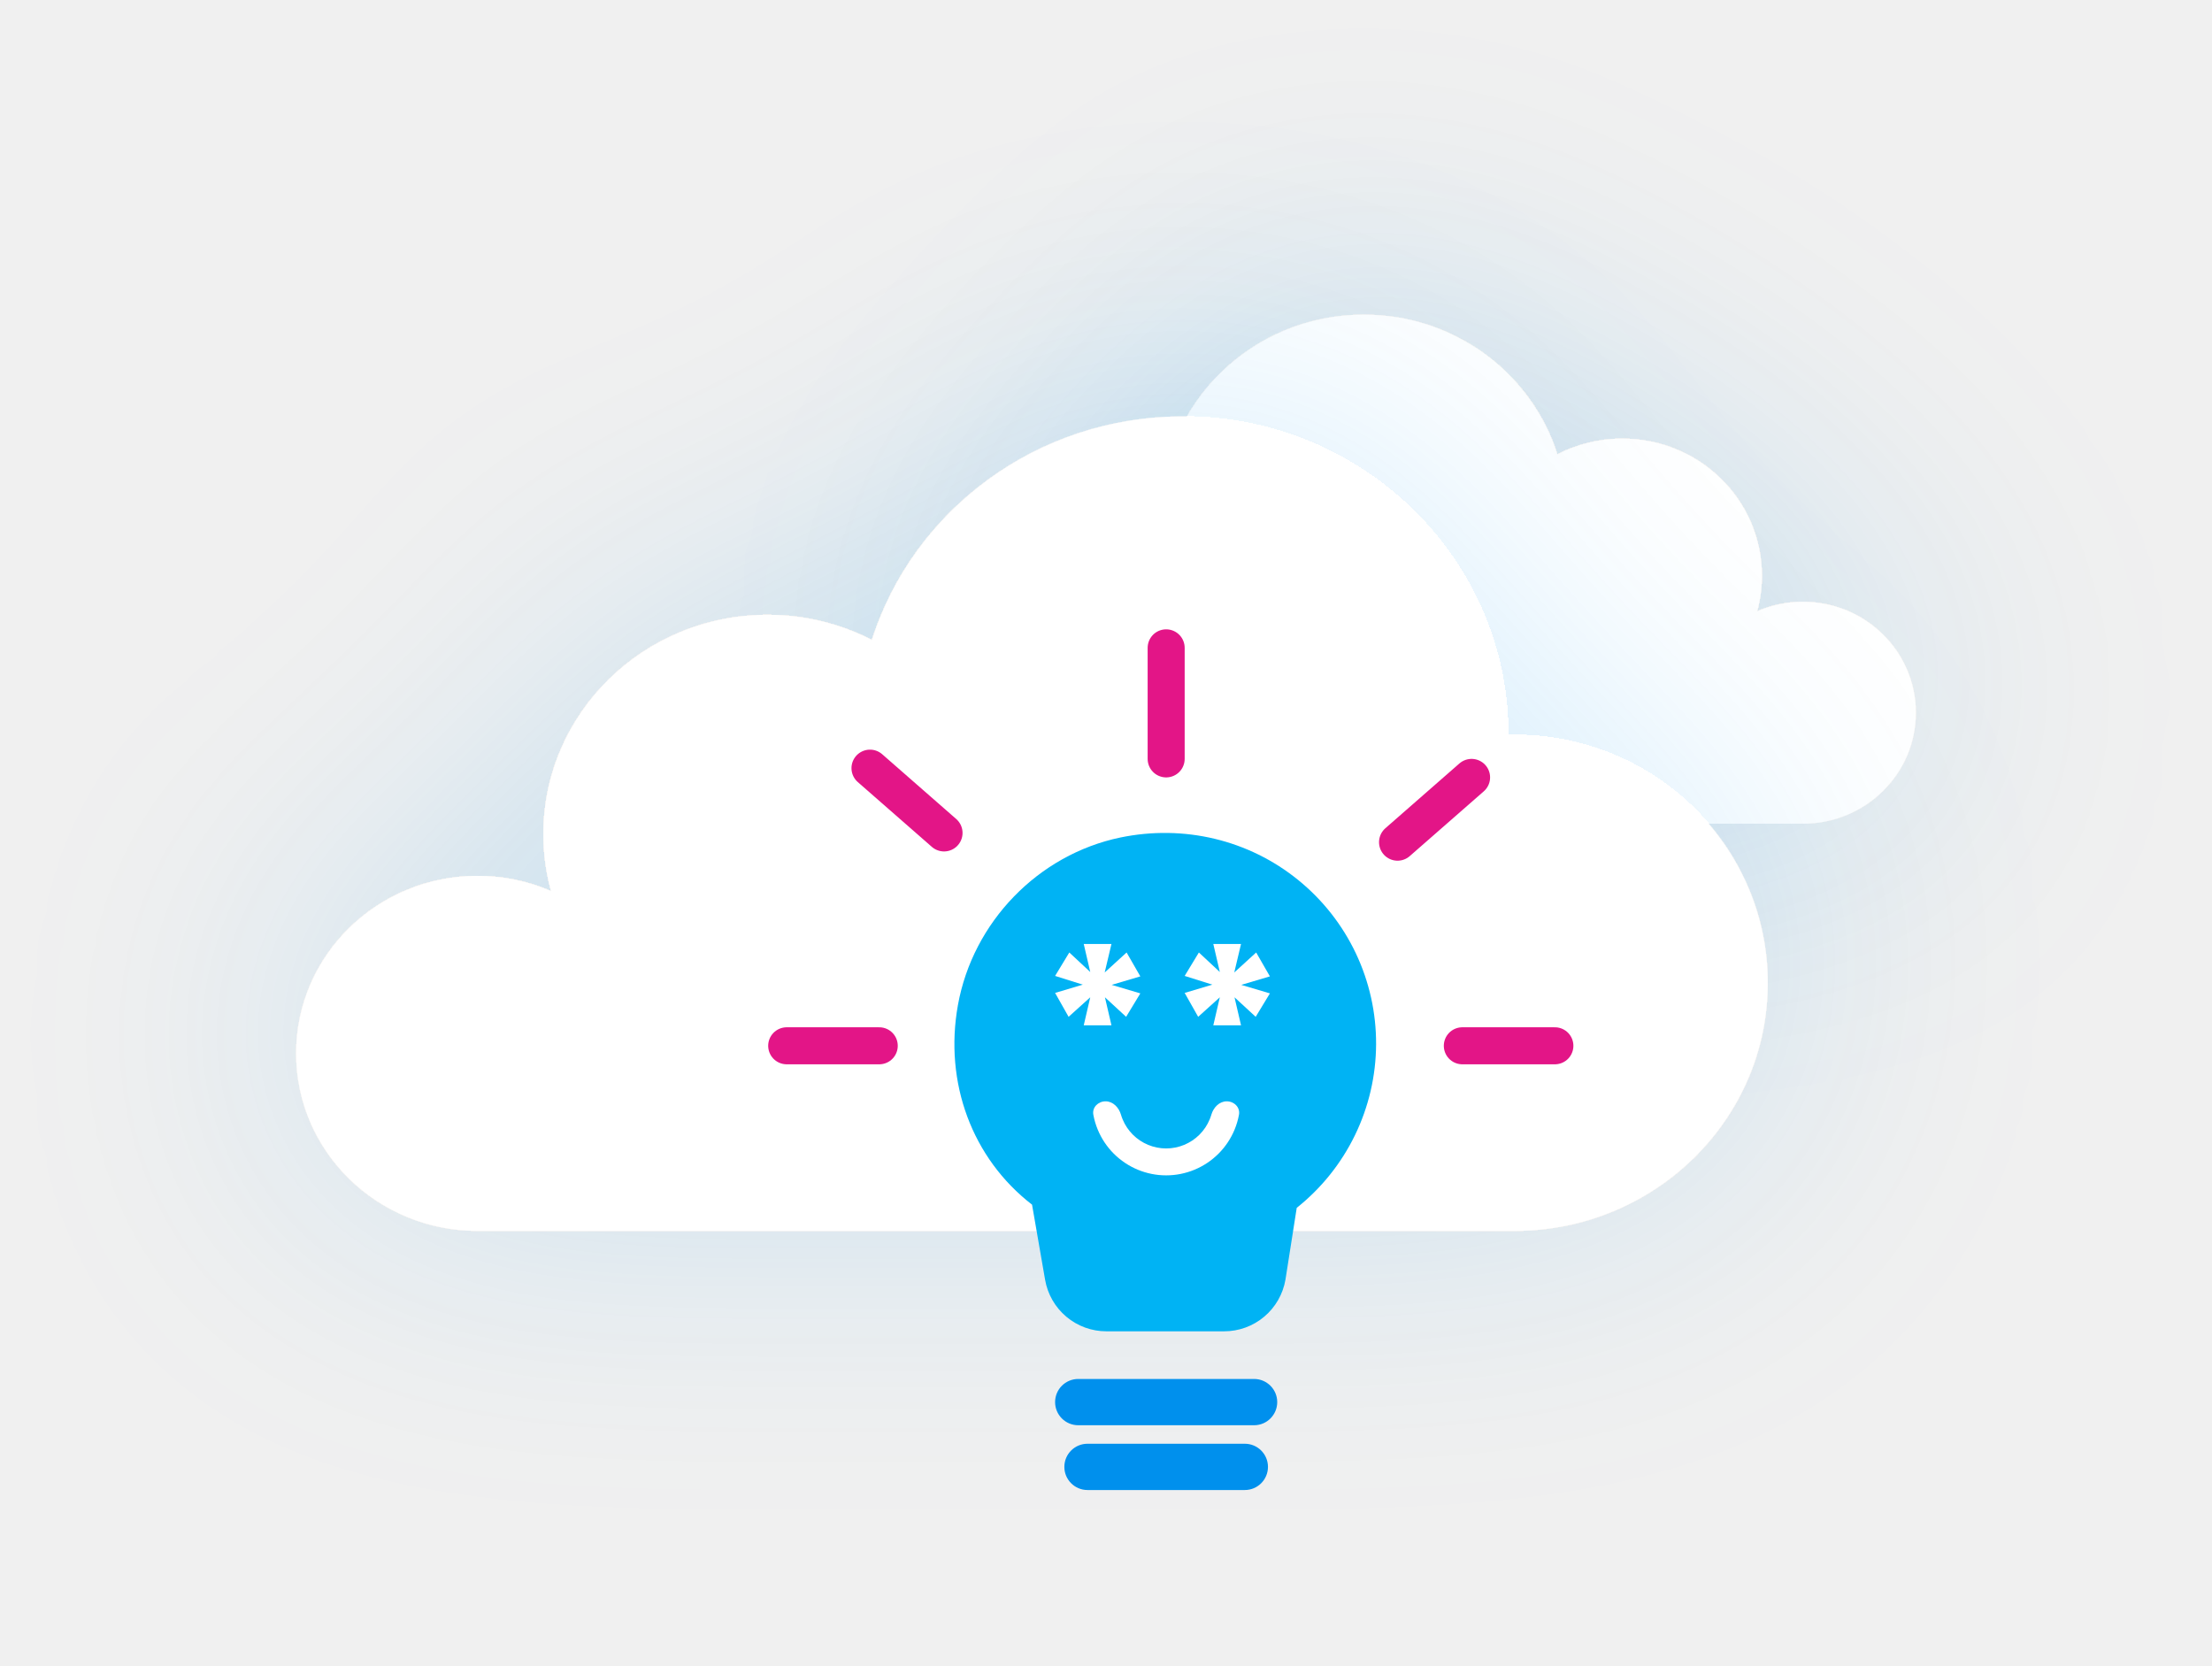
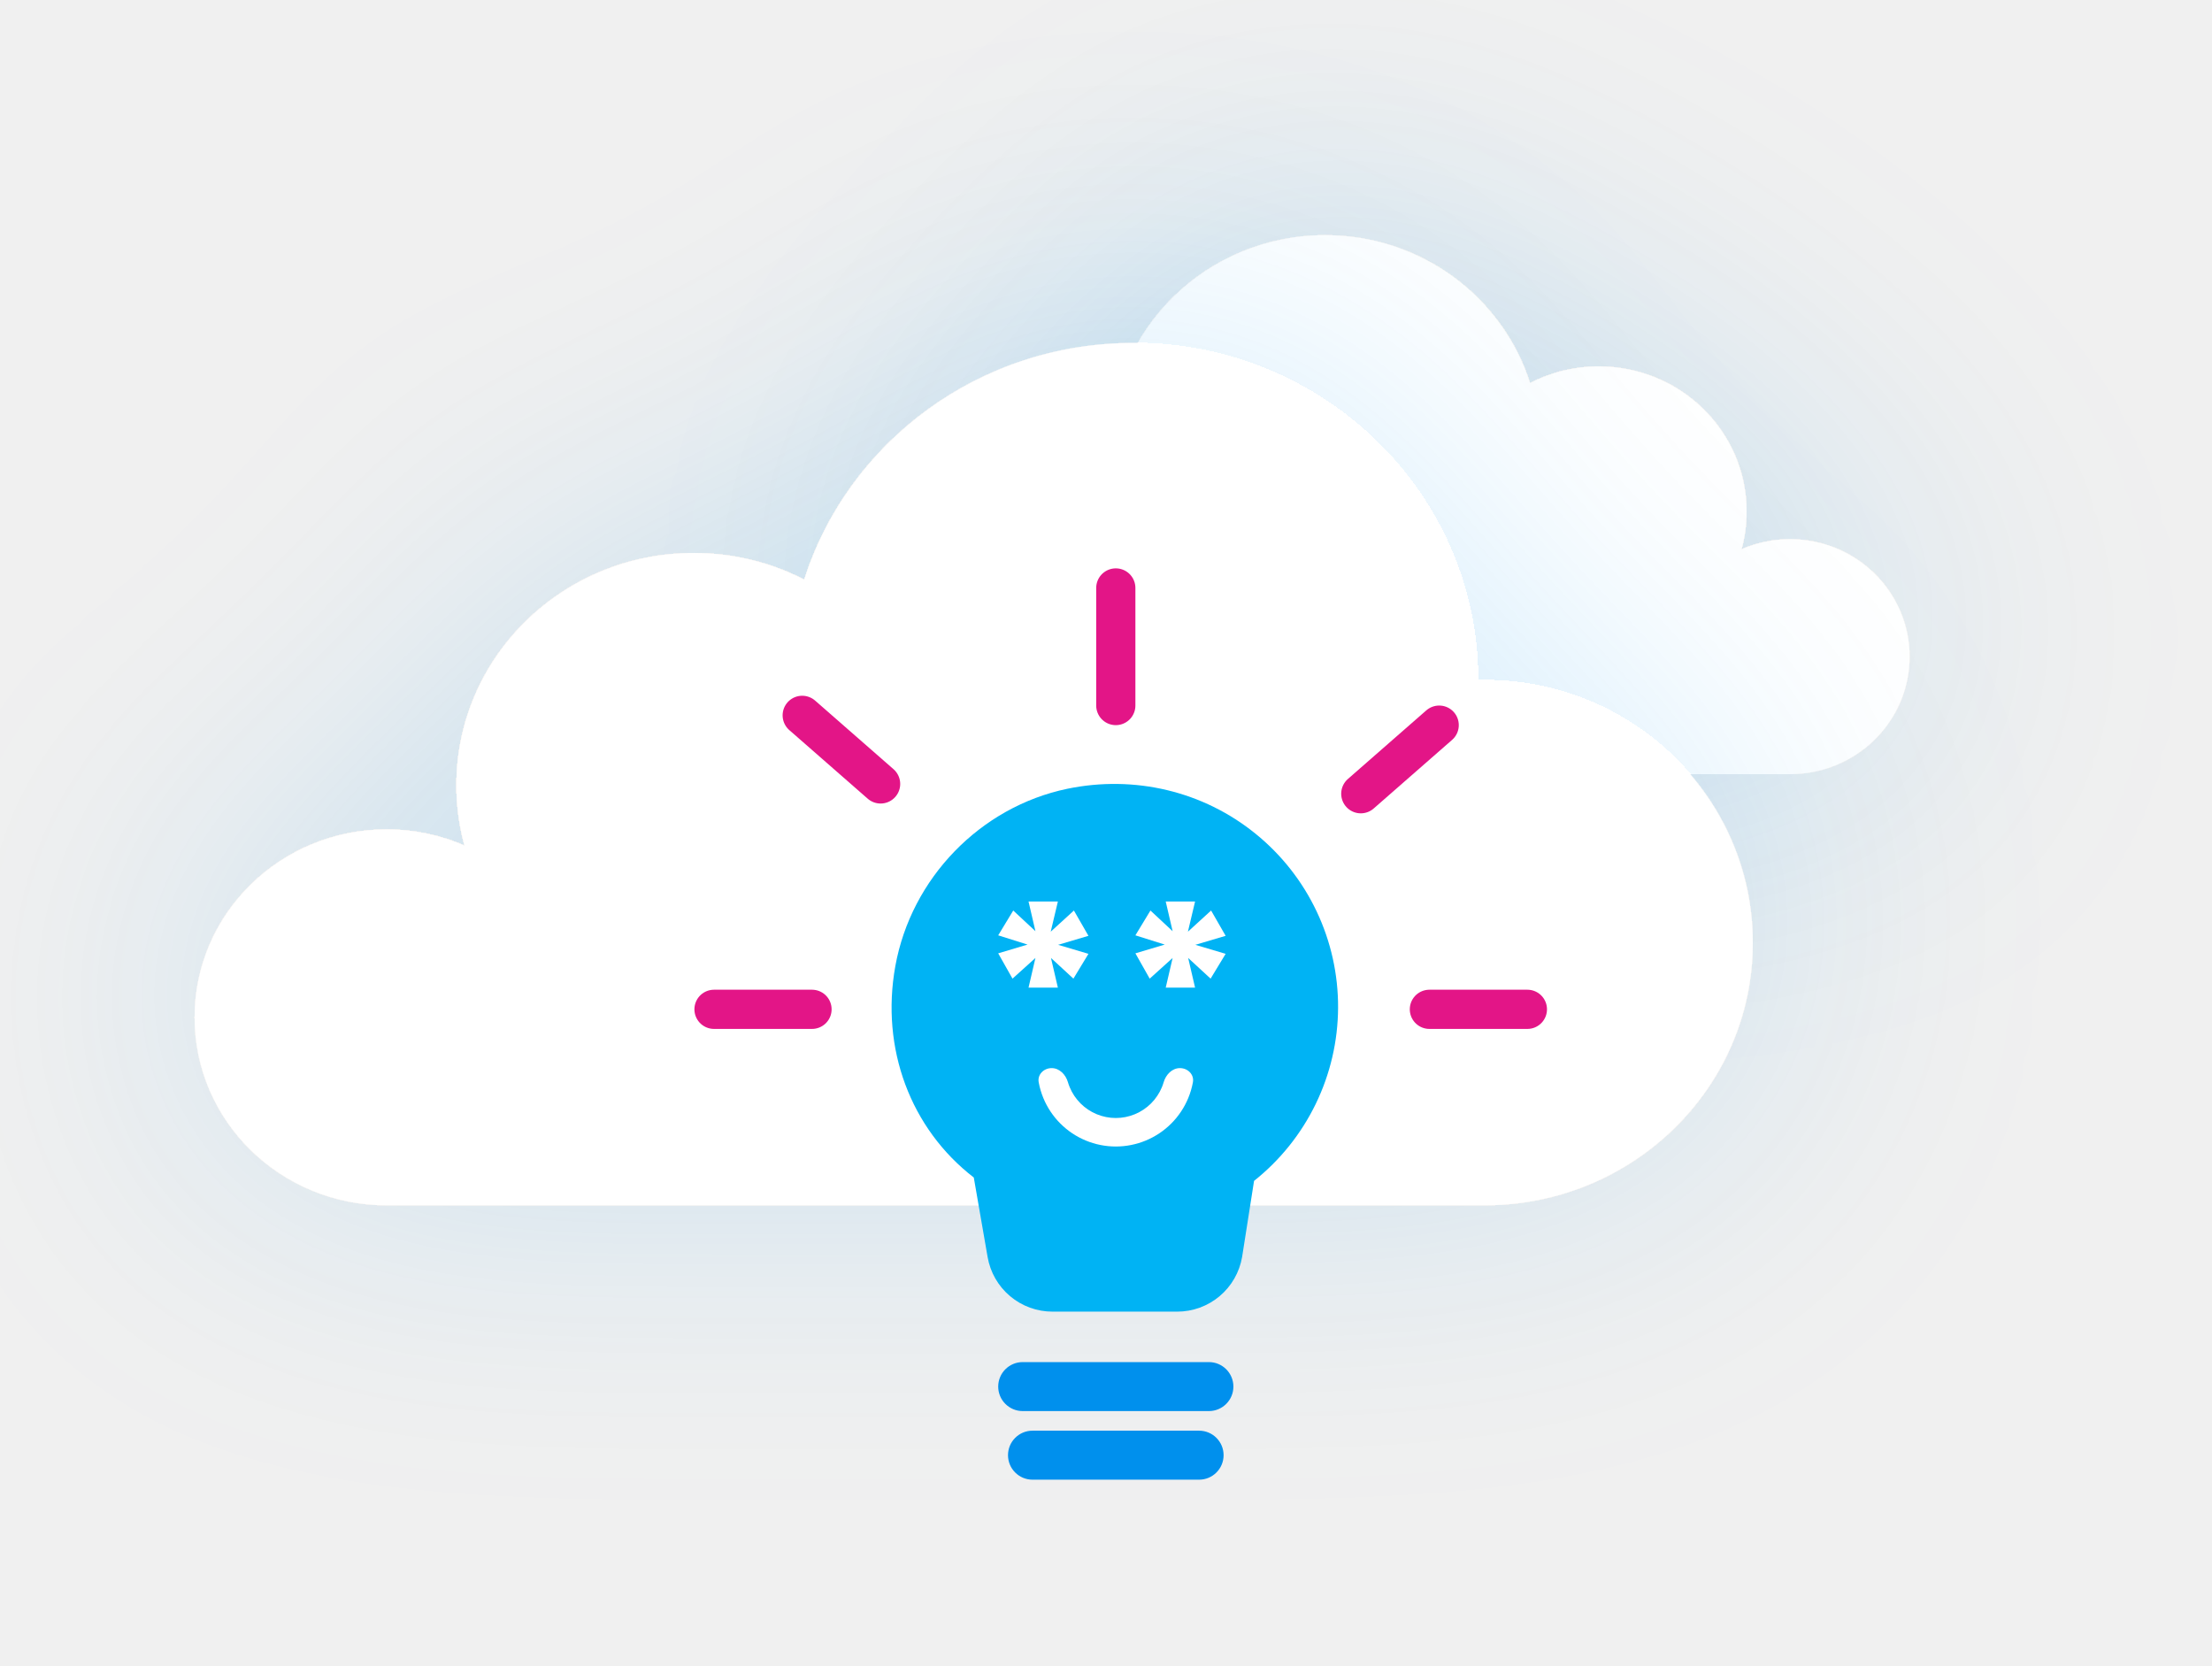
- <svg xmlns="http://www.w3.org/2000/svg" width="239" height="180" viewBox="0 0 239 180" fill="none">
+ <svg xmlns="http://www.w3.org/2000/svg" width="239" height="180" viewBox="20 10 210 170" fill="none">
  <style>
    .animate-glide-right {
        animation: smallCloudAnimation 3s 1 ease-in-out;
    }
    .animate-appear-first {
        animation: bulbLeftEyeAnimation 3s ease-in-out;
    }
    .animate-appear-second {
        animation: bulbRightEyeAnimation 3s ease-in-out;
    }
    .animate-appear-third {
        animation: bulbMouthAnimation 3s ease-in-out;
    }
    .animate-pulse-stroke {
        animation: pinkLineAnimation 2s linear infinite;
    }
    @keyframes smallCloudAnimation {
        0% { transform: translateX(-70px); }
        100% { transform: translateX(0px); }
    }
    @keyframes bulbLeftEyeAnimation {
        0% { fill: #00B3F4; }
        10% { fill: #00B3F4; }
        20% { fill: white; }
        100% { fill: white; }
    }
    @keyframes bulbMouthAnimation {
        0% { fill: #00B3F4; }
        30% { fill: #00B3F4; }
        40% { fill: white; }
        100% { fill: white; }
    }
    @keyframes bulbRightEyeAnimation {
        0% { fill: #00B3F4; }
        20% { fill: #00B3F4; }
        30% { fill: white; }
        100% { fill: white; }
    }
    @keyframes pinkLineAnimation {
        0% { stroke-dashoffset: 6; stroke-dasharray: 10 }
        50% { stroke-dashoffset: 0; stroke-dasharray: 10 }
        100% { stroke-dashoffset: 6; stroke-dasharray: 10 }
    }
</style>
  <g filter="url(#filter0_d_5169_13123)">
    <path class="animate-glide-right" d="M125.052 55.506C125.189 55.506 125.325 55.513 125.461 55.517C125.461 55.513 125.461 55.51 125.461 55.506C125.461 43.629 135.265 34 147.359 34C157.18 34 165.491 40.35 168.268 49.097C170.364 48.013 172.75 47.396 175.284 47.396C183.614 47.396 190.367 54.028 190.367 62.208C190.367 63.541 190.184 64.832 189.848 66.06C191.361 65.4 193.032 65.026 194.795 65.026C201.535 65.026 207 70.392 207 77.013C207 83.633 201.535 89 194.795 89H125.052C115.634 89 108 81.502 108 72.253C108 63.004 115.634 55.506 125.052 55.506Z" fill="white" />
  </g>
  <g filter="url(#filter1_d_5169_13123)">
    <path d="M163.614 79.41C163.393 79.41 163.176 79.421 162.956 79.427C162.956 79.421 162.957 79.416 162.957 79.41C162.957 60.406 147.211 45 127.787 45C112.014 45 98.666 55.16 94.206 69.155C90.839 67.42 87.007 66.433 82.937 66.433C69.559 66.433 58.714 77.044 58.714 90.133C58.714 92.266 59.007 94.33 59.547 96.296C57.117 95.24 54.433 94.641 51.603 94.641C40.776 94.641 32 103.228 32 113.82C32 124.413 40.776 133 51.603 133H163.614C178.739 133 191 121.004 191 106.205C191 91.407 178.739 79.41 163.614 79.41Z" fill="white" />
  </g>
  <rect x="115" y="156" width="22" height="5" rx="2.5" fill="#0090ED" />
  <rect x="114" y="149" width="24" height="5" rx="2.5" fill="#0090ED" />
  <path d="M119.549 143.851H132.258C133.845 143.854 135.381 143.294 136.595 142.272C137.809 141.25 138.622 139.832 138.89 138.268L140.108 130.509C142.768 128.394 144.92 125.708 146.404 122.651C147.888 119.594 148.667 116.242 148.683 112.843C148.699 109.445 147.953 106.086 146.498 103.014C145.043 99.943 142.917 97.237 140.278 95.096C134.934 90.751 127.925 89.073 121.049 90.494C112.172 92.346 105.122 99.62 103.502 108.592C101.986 116.988 105.051 125.182 111.509 130.165L112.917 138.268C113.185 139.832 113.997 141.251 115.211 142.273C116.425 143.295 117.962 143.855 119.549 143.851Z" fill="#00B3F4" />
  <path class="animate-appear-first" d="M119.385 107.759L120.089 110.787H117.095L117.799 107.759L115.459 109.869L114 107.287L116.994 106.393L114 105.45L115.535 102.918L117.799 105.028L117.095 102H120.089L119.359 105.078L121.725 102.918L123.209 105.5L120.114 106.418L123.209 107.337L121.674 109.869L119.385 107.759Z" fill="white" />
  <path class="animate-appear-second" d="M133.385 107.759L134.089 110.787H131.095L131.799 107.759L129.459 109.869L128 107.287L130.994 106.393L128 105.45L129.535 102.918L131.799 105.028L131.095 102H134.089L133.359 105.078L135.725 102.918L137.209 105.5L134.114 106.418L137.209 107.337L135.674 109.869L133.385 107.759Z" fill="white" />
  <path class="animate-appear-third" d="M132.546 119C133.349 119 134.013 119.656 133.868 120.446C133.767 120.998 133.607 121.54 133.391 122.061C132.989 123.032 132.4 123.914 131.657 124.657C130.914 125.4 130.032 125.989 129.061 126.391C128.091 126.793 127.051 127 126 127C124.949 127 123.909 126.793 122.939 126.391C121.968 125.989 121.086 125.4 120.343 124.657C119.6 123.914 119.011 123.032 118.609 122.061C118.393 121.54 118.233 120.998 118.132 120.446C117.987 119.656 118.651 119 119.454 119C120.257 119 120.888 119.664 121.114 120.434C121.165 120.609 121.226 120.78 121.296 120.949C121.551 121.566 121.927 122.128 122.399 122.601C122.872 123.073 123.434 123.449 124.051 123.704C124.669 123.96 125.331 124.092 126 124.092C126.669 124.092 127.331 123.96 127.949 123.704C128.566 123.449 129.128 123.073 129.601 122.601C130.073 122.128 130.449 121.566 130.704 120.949C130.774 120.78 130.835 120.609 130.886 120.434C131.112 119.664 131.743 119 132.546 119Z" fill="white" />
  <path class="animate-pulse-stroke" d="M95 113L85 113" stroke="#E31587" stroke-width="4" stroke-linecap="round" />
  <path class="animate-pulse-stroke" d="M102 90L94 83" stroke="#E31587" stroke-width="4" stroke-linecap="round" />
  <path class="animate-pulse-stroke" d="M126 82L126 70" stroke="#E31587" stroke-width="4" stroke-linecap="round" />
  <path class="animate-pulse-stroke" d="M151 91L159 84" stroke="#E31587" stroke-width="4" stroke-linecap="round" />
  <path class="animate-pulse-stroke" d="M158 113L168 113" stroke="#E31587" stroke-width="4" stroke-linecap="round" />
  <defs>
    <filter id="filter0_d_5169_13123" x="0" y="0" width="239" height="119" filterUnits="userSpaceOnUse" color-interpolation-filters="sRGB">
      <feFlood flood-opacity="0" result="BackgroundImageFix" />
      <feColorMatrix in="SourceAlpha" type="matrix" values="0 0 0 0 0 0 0 0 0 0 0 0 0 0 0 0 0 0 127 0" result="hardAlpha" />
      <feOffset dy="-2" />
      <feGaussianBlur stdDeviation="16" />
      <feComposite in2="hardAlpha" operator="out" />
      <feColorMatrix type="matrix" values="0 0 0 0 0 0 0 0 0 0.565 0 0 0 0 0.929 0 0 0 0.16 0" />
      <feBlend mode="normal" in2="BackgroundImageFix" result="effect1_dropShadow_5169_13123" />
      <feBlend mode="normal" in="SourceGraphic" in2="effect1_dropShadow_5169_13123" result="shape" />
    </filter>
    <filter id="filter1_d_5169_13123" x="0" y="11" width="223" height="152" filterUnits="userSpaceOnUse" color-interpolation-filters="sRGB">
      <feFlood flood-opacity="0" result="BackgroundImageFix" />
      <feColorMatrix in="SourceAlpha" type="matrix" values="0 0 0 0 0 0 0 0 0 0 0 0 0 0 0 0 0 0 127 0" result="hardAlpha" />
      <feOffset dy="-2" />
      <feGaussianBlur stdDeviation="16" />
      <feComposite in2="hardAlpha" operator="out" />
      <feColorMatrix type="matrix" values="0 0 0 0 0 0 0 0 0 0.565 0 0 0 0 0.929 0 0 0 0.16 0" />
      <feBlend mode="normal" in2="BackgroundImageFix" result="effect1_dropShadow_5169_13123" />
      <feBlend mode="normal" in="SourceGraphic" in2="effect1_dropShadow_5169_13123" result="shape" />
    </filter>
  </defs>
</svg>
